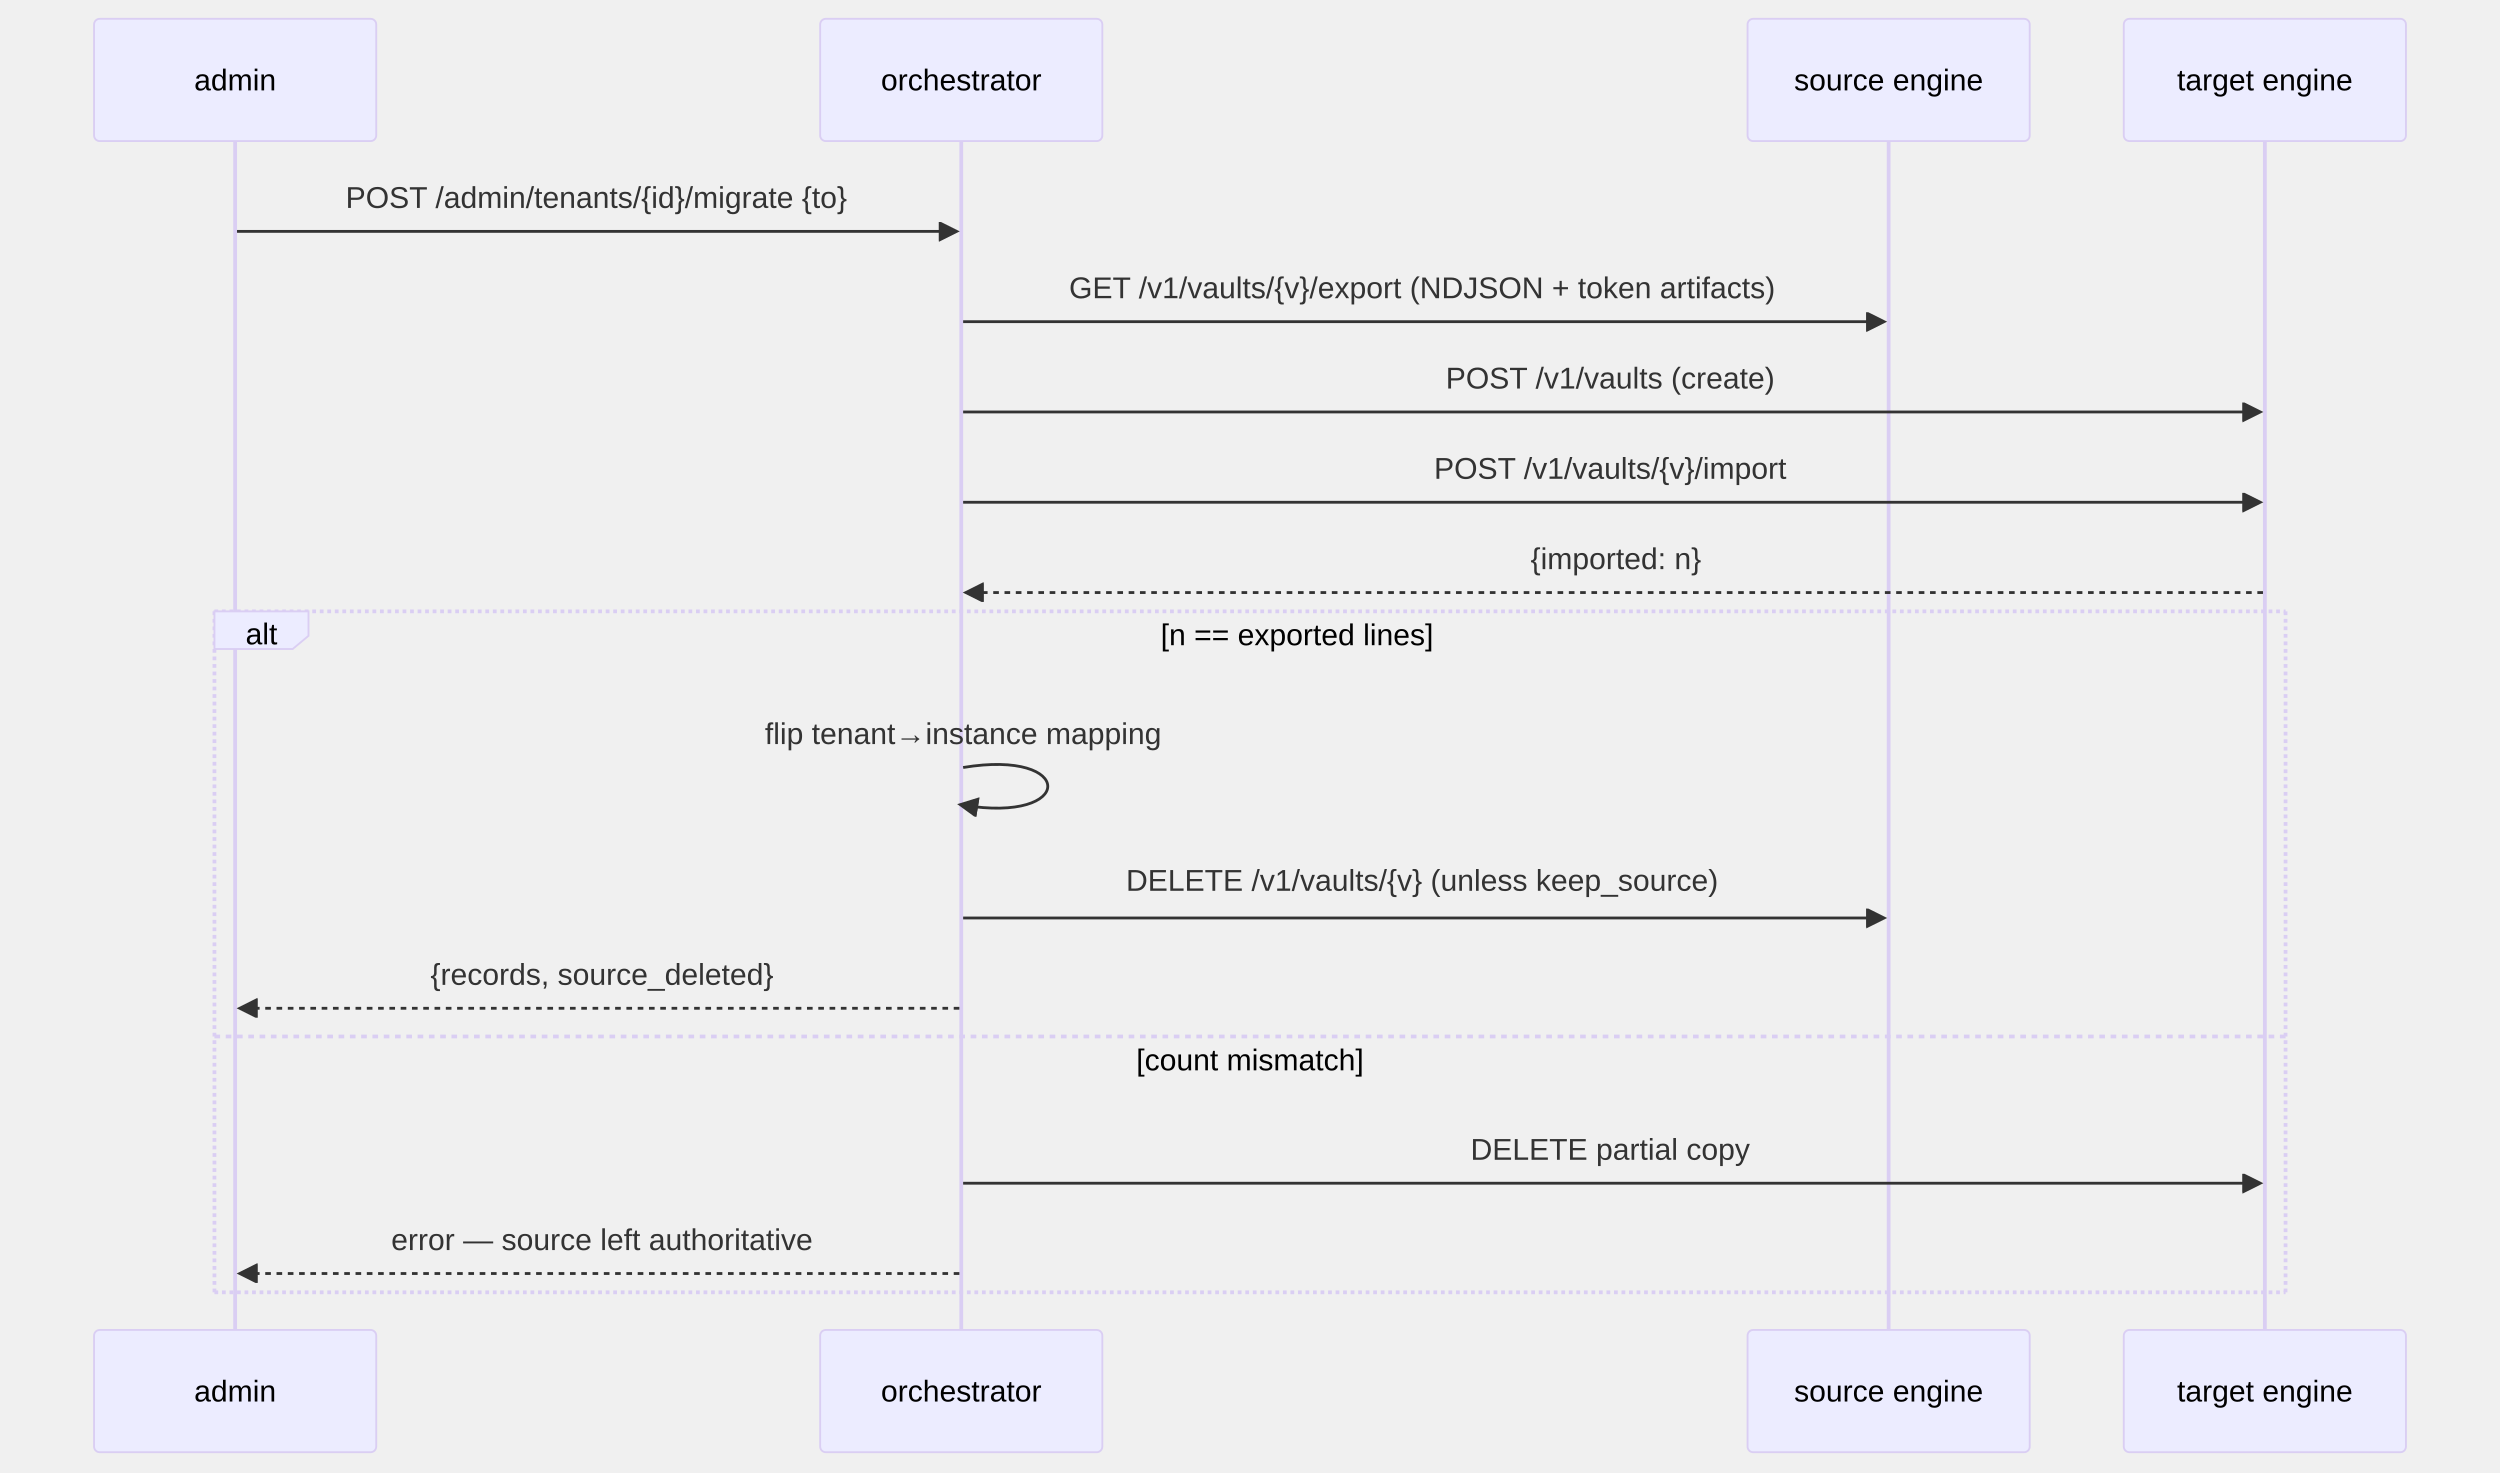
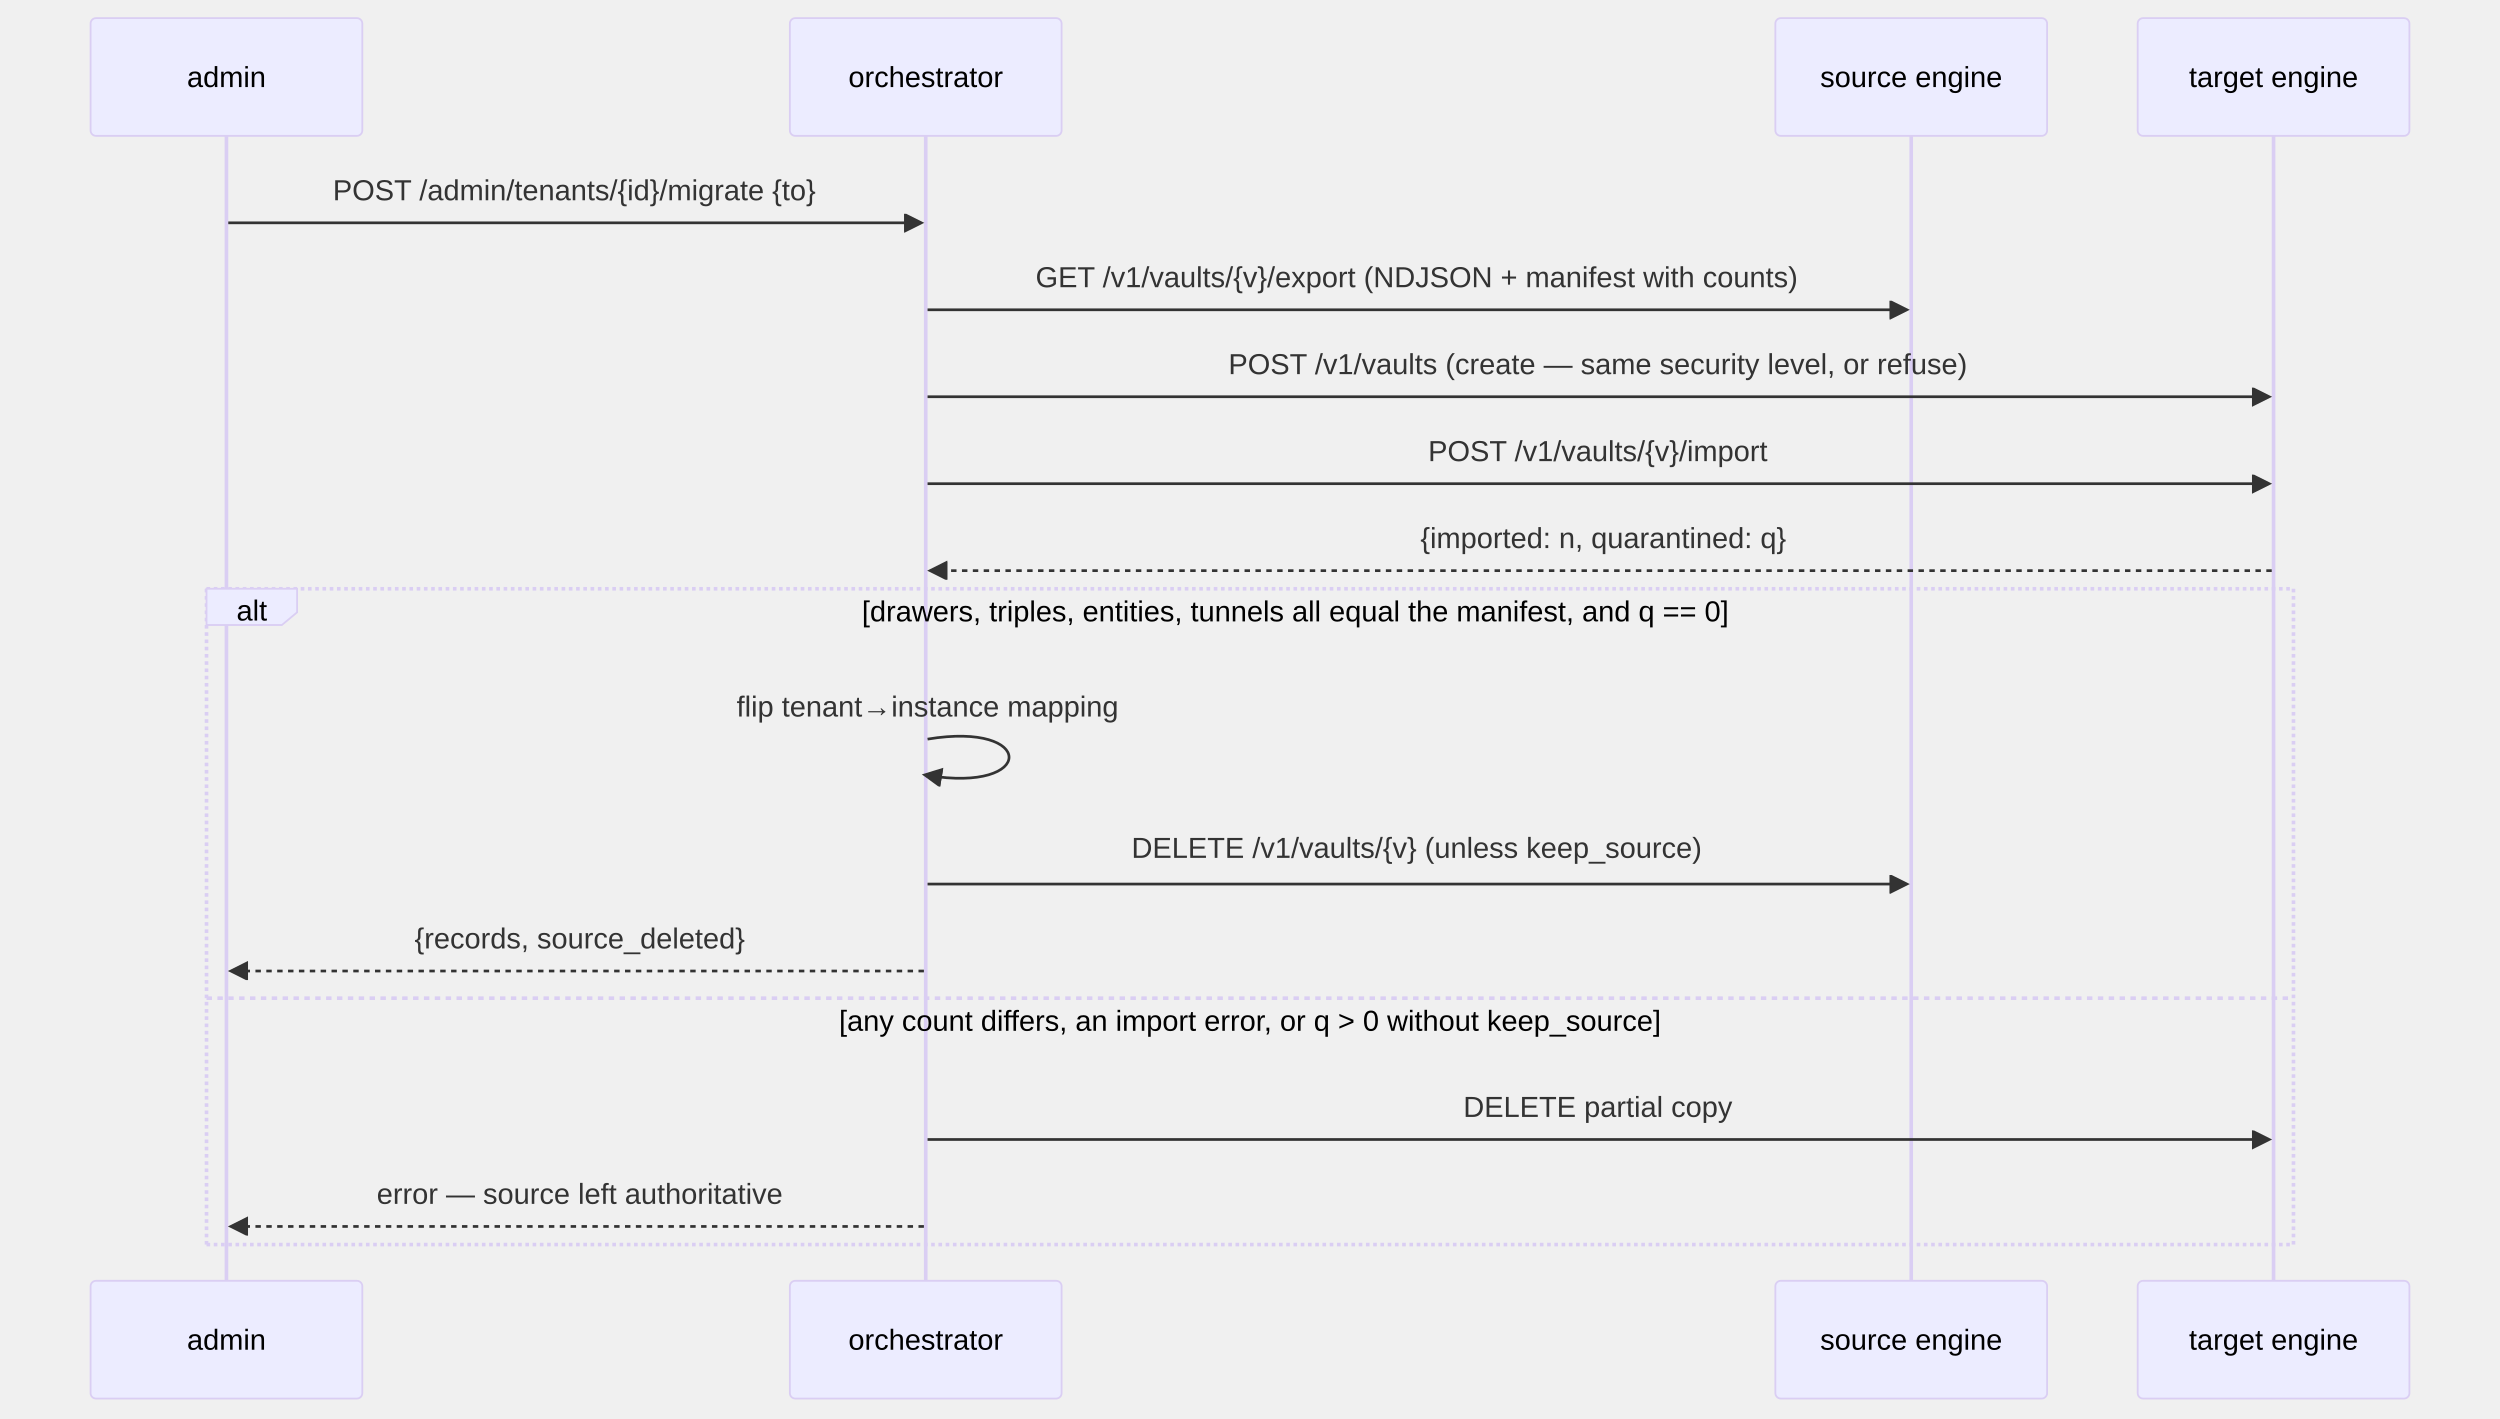
- <svg xmlns="http://www.w3.org/2000/svg" aria-roledescription="sequence" role="graphics-document document" viewBox="-50 -10 1329 783" style="max-width: 1329px; background-color: white;" width="100%" id="my-svg">
+ <svg xmlns="http://www.w3.org/2000/svg" aria-roledescription="sequence" role="graphics-document document" viewBox="-50 -10 1380 783" style="max-width: 1380px; background-color: white;" width="100%" id="my-svg">
  <g>
-     <rect class="actor actor-bottom" ry="3" rx="3" name="D" height="65" width="150" stroke="#666" fill="#eaeaea" y="697" x="1079" />
-     <text style="text-anchor: middle; font-size: 16px; font-weight: 400;" class="actor" alignment-baseline="central" dominant-baseline="central" y="729.5" x="1154">
-       <tspan dy="0" x="1154">target engine</tspan>
+     <rect class="actor actor-bottom" ry="3" rx="3" name="D" height="65" width="150" stroke="#666" fill="#eaeaea" y="697" x="1130" />
+     <text style="text-anchor: middle; font-size: 16px; font-weight: 400;" class="actor" alignment-baseline="central" dominant-baseline="central" y="729.5" x="1205">
+       <tspan dy="0" x="1205">target engine</tspan>
    </text>
  </g>
  <g>
-     <rect class="actor actor-bottom" ry="3" rx="3" name="S" height="65" width="150" stroke="#666" fill="#eaeaea" y="697" x="879" />
-     <text style="text-anchor: middle; font-size: 16px; font-weight: 400;" class="actor" alignment-baseline="central" dominant-baseline="central" y="729.5" x="954">
-       <tspan dy="0" x="954">source engine</tspan>
+     <rect class="actor actor-bottom" ry="3" rx="3" name="S" height="65" width="150" stroke="#666" fill="#eaeaea" y="697" x="930" />
+     <text style="text-anchor: middle; font-size: 16px; font-weight: 400;" class="actor" alignment-baseline="central" dominant-baseline="central" y="729.5" x="1005">
+       <tspan dy="0" x="1005">source engine</tspan>
    </text>
  </g>
  <g>
    <rect class="actor actor-bottom" ry="3" rx="3" name="O" height="65" width="150" stroke="#666" fill="#eaeaea" y="697" x="386" />
    <text style="text-anchor: middle; font-size: 16px; font-weight: 400;" class="actor" alignment-baseline="central" dominant-baseline="central" y="729.5" x="461">
      <tspan dy="0" x="461">orchestrator</tspan>
    </text>
  </g>
  <g>
    <rect class="actor actor-bottom" ry="3" rx="3" name="A" height="65" width="150" stroke="#666" fill="#eaeaea" y="697" x="0" />
    <text style="text-anchor: middle; font-size: 16px; font-weight: 400;" class="actor" alignment-baseline="central" dominant-baseline="central" y="729.5" x="75">
      <tspan dy="0" x="75">admin</tspan>
    </text>
  </g>
  <g>
-     <line stroke="#999" stroke-width="0.5px" class="200" y2="697" x2="1154" y1="5" x1="1154" id="actor3" />
+     <line stroke="#999" stroke-width="0.5px" class="200" y2="697" x2="1205" y1="5" x1="1205" id="actor3" />
    <g id="root-3">
-       <rect class="actor actor-top" ry="3" rx="3" name="D" height="65" width="150" stroke="#666" fill="#eaeaea" y="0" x="1079" />
-       <text style="text-anchor: middle; font-size: 16px; font-weight: 400;" class="actor" alignment-baseline="central" dominant-baseline="central" y="32.5" x="1154">
-         <tspan dy="0" x="1154">target engine</tspan>
+       <rect class="actor actor-top" ry="3" rx="3" name="D" height="65" width="150" stroke="#666" fill="#eaeaea" y="0" x="1130" />
+       <text style="text-anchor: middle; font-size: 16px; font-weight: 400;" class="actor" alignment-baseline="central" dominant-baseline="central" y="32.5" x="1205">
+         <tspan dy="0" x="1205">target engine</tspan>
      </text>
    </g>
  </g>
  <g>
-     <line stroke="#999" stroke-width="0.5px" class="200" y2="697" x2="954" y1="5" x1="954" id="actor2" />
+     <line stroke="#999" stroke-width="0.5px" class="200" y2="697" x2="1005" y1="5" x1="1005" id="actor2" />
    <g id="root-2">
-       <rect class="actor actor-top" ry="3" rx="3" name="S" height="65" width="150" stroke="#666" fill="#eaeaea" y="0" x="879" />
-       <text style="text-anchor: middle; font-size: 16px; font-weight: 400;" class="actor" alignment-baseline="central" dominant-baseline="central" y="32.5" x="954">
-         <tspan dy="0" x="954">source engine</tspan>
+       <rect class="actor actor-top" ry="3" rx="3" name="S" height="65" width="150" stroke="#666" fill="#eaeaea" y="0" x="930" />
+       <text style="text-anchor: middle; font-size: 16px; font-weight: 400;" class="actor" alignment-baseline="central" dominant-baseline="central" y="32.5" x="1005">
+         <tspan dy="0" x="1005">source engine</tspan>
      </text>
    </g>
  </g>
  <g>
    <line stroke="#999" stroke-width="0.5px" class="200" y2="697" x2="461" y1="5" x1="461" id="actor1" />
    <g id="root-1">
      <rect class="actor actor-top" ry="3" rx="3" name="O" height="65" width="150" stroke="#666" fill="#eaeaea" y="0" x="386" />
      <text style="text-anchor: middle; font-size: 16px; font-weight: 400;" class="actor" alignment-baseline="central" dominant-baseline="central" y="32.5" x="461">
        <tspan dy="0" x="461">orchestrator</tspan>
      </text>
    </g>
  </g>
  <g>
    <line stroke="#999" stroke-width="0.5px" class="200" y2="697" x2="75" y1="5" x1="75" id="actor0" />
    <g id="root-0">
      <rect class="actor actor-top" ry="3" rx="3" name="A" height="65" width="150" stroke="#666" fill="#eaeaea" y="0" x="0" />
      <text style="text-anchor: middle; font-size: 16px; font-weight: 400;" class="actor" alignment-baseline="central" dominant-baseline="central" y="32.5" x="75">
        <tspan dy="0" x="75">admin</tspan>
      </text>
    </g>
  </g>
  <style>#my-svg{font-family:"trebuchet ms",verdana,arial,sans-serif;font-size:16px;fill:#333;}#my-svg .error-icon{fill:#552222;}#my-svg .error-text{fill:#552222;stroke:#552222;}#my-svg .edge-thickness-normal{stroke-width:2px;}#my-svg .edge-thickness-thick{stroke-width:3.5px;}#my-svg .edge-pattern-solid{stroke-dasharray:0;}#my-svg .edge-pattern-dashed{stroke-dasharray:3;}#my-svg .edge-pattern-dotted{stroke-dasharray:2;}#my-svg .marker{fill:#333333;stroke:#333333;}#my-svg .marker.cross{stroke:#333333;}#my-svg svg{font-family:"trebuchet ms",verdana,arial,sans-serif;font-size:16px;}#my-svg .actor{stroke:hsl(259.626, 59.777%, 87.902%);fill:#ECECFF;}#my-svg text.actor&gt;tspan{fill:black;stroke:none;}#my-svg .actor-line{stroke:grey;}#my-svg .messageLine0{stroke-width:1.5;stroke-dasharray:none;stroke:#333;}#my-svg .messageLine1{stroke-width:1.5;stroke-dasharray:2,2;stroke:#333;}#my-svg #arrowhead path{fill:#333;stroke:#333;}#my-svg .sequenceNumber{fill:white;}#my-svg #sequencenumber{fill:#333;}#my-svg #crosshead path{fill:#333;stroke:#333;}#my-svg .messageText{fill:#333;stroke:none;}#my-svg .labelBox{stroke:hsl(259.626, 59.777%, 87.902%);fill:#ECECFF;}#my-svg .labelText,#my-svg .labelText&gt;tspan{fill:black;stroke:none;}#my-svg .loopText,#my-svg .loopText&gt;tspan{fill:black;stroke:none;}#my-svg .loopLine{stroke-width:2px;stroke-dasharray:2,2;stroke:hsl(259.626, 59.777%, 87.902%);fill:hsl(259.626, 59.777%, 87.902%);}#my-svg .note{stroke:#aaaa33;fill:#fff5ad;}#my-svg .noteText,#my-svg .noteText&gt;tspan{fill:black;stroke:none;}#my-svg .activation0{fill:#f4f4f4;stroke:#666;}#my-svg .activation1{fill:#f4f4f4;stroke:#666;}#my-svg .activation2{fill:#f4f4f4;stroke:#666;}#my-svg .actorPopupMenu{position:absolute;}#my-svg .actorPopupMenuPanel{position:absolute;fill:#ECECFF;box-shadow:0px 8px 16px 0px rgba(0,0,0,0.2);filter:drop-shadow(3px 5px 2px rgb(0 0 0 / 0.4));}#my-svg .actor-man line{stroke:hsl(259.626, 59.777%, 87.902%);fill:#ECECFF;}#my-svg .actor-man circle,#my-svg line{stroke:hsl(259.626, 59.777%, 87.902%);fill:#ECECFF;stroke-width:2px;}#my-svg :root{--mermaid-font-family:"trebuchet ms",verdana,arial,sans-serif;}</style>
  <g />
  <defs>
    <symbol height="24" width="24" id="computer">
      <path d="M2 2v13h20v-13h-20zm18 11h-16v-9h16v9zm-10.228 6l.466-1h3.524l.467 1h-4.457zm14.228 3h-24l2-6h2.104l-1.33 4h18.45l-1.297-4h2.073l2 6zm-5-10h-14v-7h14v7z" transform="scale(.5)" />
    </symbol>
  </defs>
  <defs>
    <symbol clip-rule="evenodd" fill-rule="evenodd" id="database">
      <path d="M12.258.001l.256.004.255.005.253.008.251.01.249.012.247.015.246.016.242.019.241.02.239.023.236.024.233.027.231.028.229.031.225.032.223.034.22.036.217.038.214.04.211.041.208.043.205.045.201.046.198.048.194.05.191.051.187.053.183.054.18.056.175.057.172.059.168.06.163.061.16.063.155.064.15.066.074.033.073.033.071.034.07.034.069.035.068.035.067.035.066.035.064.036.064.036.062.036.06.036.06.037.058.037.058.037.055.038.055.038.053.038.052.038.051.039.05.039.048.039.047.039.045.04.044.04.043.04.041.04.04.041.039.041.037.041.036.041.034.041.033.042.032.042.03.042.029.042.027.042.026.043.024.043.023.043.021.043.02.043.018.044.017.043.015.044.013.044.012.044.011.045.009.044.007.045.006.045.004.045.002.045.001.045v17l-.001.045-.002.045-.004.045-.006.045-.007.045-.009.044-.011.045-.012.044-.013.044-.015.044-.017.043-.018.044-.02.043-.021.043-.023.043-.024.043-.026.043-.027.042-.029.042-.03.042-.032.042-.033.042-.034.041-.036.041-.037.041-.039.041-.04.041-.041.04-.043.04-.044.04-.045.04-.047.039-.048.039-.05.039-.051.039-.052.038-.053.038-.055.038-.055.038-.058.037-.058.037-.06.037-.06.036-.062.036-.064.036-.064.036-.066.035-.067.035-.068.035-.069.035-.07.034-.071.034-.073.033-.074.033-.15.066-.155.064-.16.063-.163.061-.168.06-.172.059-.175.057-.18.056-.183.054-.187.053-.191.051-.194.05-.198.048-.201.046-.205.045-.208.043-.211.041-.214.04-.217.038-.22.036-.223.034-.225.032-.229.031-.231.028-.233.027-.236.024-.239.023-.241.02-.242.019-.246.016-.247.015-.249.012-.251.01-.253.008-.255.005-.256.004-.258.001-.258-.001-.256-.004-.255-.005-.253-.008-.251-.01-.249-.012-.247-.015-.245-.016-.243-.019-.241-.02-.238-.023-.236-.024-.234-.027-.231-.028-.228-.031-.226-.032-.223-.034-.22-.036-.217-.038-.214-.04-.211-.041-.208-.043-.204-.045-.201-.046-.198-.048-.195-.05-.19-.051-.187-.053-.184-.054-.179-.056-.176-.057-.172-.059-.167-.06-.164-.061-.159-.063-.155-.064-.151-.066-.074-.033-.072-.033-.072-.034-.07-.034-.069-.035-.068-.035-.067-.035-.066-.035-.064-.036-.063-.036-.062-.036-.061-.036-.06-.037-.058-.037-.057-.037-.056-.038-.055-.038-.053-.038-.052-.038-.051-.039-.049-.039-.049-.039-.046-.039-.046-.04-.044-.04-.043-.04-.041-.04-.04-.041-.039-.041-.037-.041-.036-.041-.034-.041-.033-.042-.032-.042-.03-.042-.029-.042-.027-.042-.026-.043-.024-.043-.023-.043-.021-.043-.02-.043-.018-.044-.017-.043-.015-.044-.013-.044-.012-.044-.011-.045-.009-.044-.007-.045-.006-.045-.004-.045-.002-.045-.001-.045v-17l.001-.045.002-.045.004-.045.006-.045.007-.045.009-.044.011-.045.012-.044.013-.044.015-.044.017-.043.018-.044.02-.043.021-.043.023-.043.024-.043.026-.043.027-.042.029-.042.03-.042.032-.042.033-.042.034-.041.036-.041.037-.041.039-.041.04-.041.041-.04.043-.04.044-.04.046-.04.046-.039.049-.039.049-.039.051-.039.052-.038.053-.038.055-.038.056-.038.057-.037.058-.037.06-.037.061-.036.062-.036.063-.036.064-.036.066-.035.067-.035.068-.035.069-.035.07-.034.072-.034.072-.033.074-.033.151-.066.155-.064.159-.063.164-.061.167-.06.172-.059.176-.057.179-.056.184-.054.187-.053.19-.051.195-.05.198-.048.201-.046.204-.045.208-.043.211-.041.214-.04.217-.038.22-.036.223-.034.226-.032.228-.031.231-.028.234-.027.236-.024.238-.023.241-.02.243-.019.245-.016.247-.015.249-.012.251-.01.253-.008.255-.005.256-.004.258-.001.258.001zm-9.258 20.499v.01l.001.021.003.021.004.022.005.021.006.022.007.022.009.023.01.022.011.023.012.023.013.023.015.023.016.024.017.023.018.024.019.024.021.024.022.025.023.024.024.025.052.049.056.05.061.051.066.051.07.051.075.051.079.052.084.052.088.052.092.052.097.052.102.051.105.052.11.052.114.051.119.051.123.051.127.05.131.05.135.05.139.048.144.049.147.047.152.047.155.047.16.045.163.045.167.043.171.043.176.041.178.041.183.039.187.039.19.037.194.035.197.035.202.033.204.031.209.03.212.029.216.027.219.025.222.024.226.021.23.02.233.018.236.016.24.015.243.012.246.01.249.008.253.005.256.004.259.001.26-.001.257-.004.254-.005.25-.008.247-.011.244-.012.241-.014.237-.016.233-.018.231-.021.226-.021.224-.024.22-.026.216-.027.212-.028.21-.031.205-.031.202-.034.198-.034.194-.036.191-.037.187-.039.183-.04.179-.04.175-.042.172-.043.168-.044.163-.045.16-.046.155-.046.152-.047.148-.048.143-.049.139-.049.136-.05.131-.05.126-.05.123-.051.118-.052.114-.051.11-.052.106-.052.101-.052.096-.052.092-.052.088-.053.083-.051.079-.052.074-.052.07-.051.065-.051.06-.051.056-.05.051-.05.023-.024.023-.025.021-.024.02-.024.019-.024.018-.024.017-.024.015-.023.014-.024.013-.023.012-.023.01-.023.01-.022.008-.022.006-.022.006-.022.004-.022.004-.021.001-.021.001-.021v-4.127l-.077.055-.08.053-.083.054-.085.053-.087.052-.09.052-.093.051-.095.05-.097.05-.1.049-.102.049-.105.048-.106.047-.109.047-.111.046-.114.045-.115.045-.118.044-.12.043-.122.042-.124.042-.126.041-.128.04-.13.04-.132.038-.134.038-.135.037-.138.037-.139.035-.142.035-.143.034-.144.033-.147.032-.148.031-.15.03-.151.03-.153.029-.154.027-.156.027-.158.026-.159.025-.161.024-.162.023-.163.022-.165.021-.166.02-.167.019-.169.018-.169.017-.171.016-.173.015-.173.014-.175.013-.175.012-.177.011-.178.01-.179.008-.179.008-.181.006-.182.005-.182.004-.184.003-.184.002h-.37l-.184-.002-.184-.003-.182-.004-.182-.005-.181-.006-.179-.008-.179-.008-.178-.01-.176-.011-.176-.012-.175-.013-.173-.014-.172-.015-.171-.016-.17-.017-.169-.018-.167-.019-.166-.02-.165-.021-.163-.022-.162-.023-.161-.024-.159-.025-.157-.026-.156-.027-.155-.027-.153-.029-.151-.03-.15-.03-.148-.031-.146-.032-.145-.033-.143-.034-.141-.035-.14-.035-.137-.037-.136-.037-.134-.038-.132-.038-.13-.04-.128-.04-.126-.041-.124-.042-.122-.042-.12-.044-.117-.043-.116-.045-.113-.045-.112-.046-.109-.047-.106-.047-.105-.048-.102-.049-.1-.049-.097-.05-.095-.05-.093-.052-.09-.051-.087-.052-.085-.053-.083-.054-.08-.054-.077-.054v4.127zm0-5.654v.011l.001.021.003.021.004.021.005.022.006.022.007.022.009.022.01.022.011.023.012.023.013.023.015.024.016.023.017.024.018.024.019.024.021.024.022.024.023.025.024.024.052.05.056.05.061.05.066.051.07.051.075.052.079.051.084.052.088.052.092.052.097.052.102.052.105.052.11.051.114.051.119.052.123.05.127.051.131.05.135.049.139.049.144.048.147.048.152.047.155.046.16.045.163.045.167.044.171.042.176.042.178.04.183.04.187.038.19.037.194.036.197.034.202.033.204.032.209.03.212.028.216.027.219.025.222.024.226.022.23.02.233.018.236.016.24.014.243.012.246.01.249.008.253.006.256.003.259.001.26-.001.257-.003.254-.006.25-.008.247-.01.244-.012.241-.015.237-.016.233-.018.231-.02.226-.022.224-.024.22-.025.216-.027.212-.029.21-.03.205-.032.202-.033.198-.035.194-.036.191-.037.187-.039.183-.039.179-.041.175-.042.172-.043.168-.044.163-.045.16-.045.155-.047.152-.047.148-.048.143-.048.139-.05.136-.049.131-.05.126-.051.123-.051.118-.051.114-.052.11-.052.106-.052.101-.052.096-.052.092-.052.088-.052.083-.052.079-.052.074-.051.07-.052.065-.051.06-.05.056-.051.051-.049.023-.025.023-.024.021-.025.02-.024.019-.024.018-.024.017-.024.015-.023.014-.023.013-.024.012-.022.01-.023.01-.023.008-.022.006-.022.006-.022.004-.021.004-.022.001-.021.001-.021v-4.139l-.077.054-.08.054-.083.054-.085.052-.087.053-.09.051-.093.051-.095.051-.097.05-.1.049-.102.049-.105.048-.106.047-.109.047-.111.046-.114.045-.115.044-.118.044-.12.044-.122.042-.124.042-.126.041-.128.04-.13.039-.132.039-.134.038-.135.037-.138.036-.139.036-.142.035-.143.033-.144.033-.147.033-.148.031-.15.03-.151.03-.153.028-.154.028-.156.027-.158.026-.159.025-.161.024-.162.023-.163.022-.165.021-.166.02-.167.019-.169.018-.169.017-.171.016-.173.015-.173.014-.175.013-.175.012-.177.011-.178.009-.179.009-.179.007-.181.007-.182.005-.182.004-.184.003-.184.002h-.37l-.184-.002-.184-.003-.182-.004-.182-.005-.181-.007-.179-.007-.179-.009-.178-.009-.176-.011-.176-.012-.175-.013-.173-.014-.172-.015-.171-.016-.17-.017-.169-.018-.167-.019-.166-.02-.165-.021-.163-.022-.162-.023-.161-.024-.159-.025-.157-.026-.156-.027-.155-.028-.153-.028-.151-.03-.15-.03-.148-.031-.146-.033-.145-.033-.143-.033-.141-.035-.14-.036-.137-.036-.136-.037-.134-.038-.132-.039-.13-.039-.128-.04-.126-.041-.124-.042-.122-.043-.12-.043-.117-.044-.116-.044-.113-.046-.112-.046-.109-.046-.106-.047-.105-.048-.102-.049-.1-.049-.097-.05-.095-.051-.093-.051-.09-.051-.087-.053-.085-.052-.083-.054-.08-.054-.077-.054v4.139zm0-5.666v.011l.001.02.003.022.004.021.005.022.006.021.007.022.009.023.01.022.011.023.012.023.013.023.015.023.016.024.017.024.018.023.019.024.021.025.022.024.023.024.024.025.052.05.056.05.061.05.066.051.07.051.075.052.079.051.084.052.088.052.092.052.097.052.102.052.105.051.11.052.114.051.119.051.123.051.127.05.131.05.135.05.139.049.144.048.147.048.152.047.155.046.16.045.163.045.167.043.171.043.176.042.178.04.183.04.187.038.19.037.194.036.197.034.202.033.204.032.209.03.212.028.216.027.219.025.222.024.226.021.23.02.233.018.236.017.24.014.243.012.246.01.249.008.253.006.256.003.259.001.26-.001.257-.003.254-.006.25-.008.247-.01.244-.013.241-.014.237-.016.233-.018.231-.02.226-.022.224-.024.22-.025.216-.027.212-.029.21-.03.205-.032.202-.033.198-.035.194-.036.191-.037.187-.039.183-.039.179-.041.175-.042.172-.043.168-.044.163-.045.16-.045.155-.047.152-.047.148-.048.143-.049.139-.049.136-.049.131-.051.126-.05.123-.051.118-.052.114-.051.11-.052.106-.052.101-.052.096-.052.092-.052.088-.052.083-.052.079-.052.074-.052.07-.051.065-.051.06-.051.056-.05.051-.049.023-.025.023-.025.021-.024.02-.024.019-.024.018-.024.017-.024.015-.023.014-.024.013-.023.012-.023.01-.022.01-.023.008-.022.006-.022.006-.022.004-.022.004-.021.001-.021.001-.021v-4.153l-.077.054-.08.054-.083.053-.085.053-.087.053-.09.051-.093.051-.095.051-.097.05-.1.049-.102.048-.105.048-.106.048-.109.046-.111.046-.114.046-.115.044-.118.044-.12.043-.122.043-.124.042-.126.041-.128.04-.13.039-.132.039-.134.038-.135.037-.138.036-.139.036-.142.034-.143.034-.144.033-.147.032-.148.032-.15.03-.151.03-.153.028-.154.028-.156.027-.158.026-.159.024-.161.024-.162.023-.163.023-.165.021-.166.02-.167.019-.169.018-.169.017-.171.016-.173.015-.173.014-.175.013-.175.012-.177.01-.178.01-.179.009-.179.007-.181.006-.182.006-.182.004-.184.003-.184.001-.185.001-.185-.001-.184-.001-.184-.003-.182-.004-.182-.006-.181-.006-.179-.007-.179-.009-.178-.01-.176-.01-.176-.012-.175-.013-.173-.014-.172-.015-.171-.016-.17-.017-.169-.018-.167-.019-.166-.02-.165-.021-.163-.023-.162-.023-.161-.024-.159-.024-.157-.026-.156-.027-.155-.028-.153-.028-.151-.03-.15-.03-.148-.032-.146-.032-.145-.033-.143-.034-.141-.034-.14-.036-.137-.036-.136-.037-.134-.038-.132-.039-.13-.039-.128-.041-.126-.041-.124-.041-.122-.043-.12-.043-.117-.044-.116-.044-.113-.046-.112-.046-.109-.046-.106-.048-.105-.048-.102-.048-.1-.05-.097-.049-.095-.051-.093-.051-.09-.052-.087-.052-.085-.053-.083-.053-.08-.054-.077-.054v4.153zm8.74-8.179l-.257.004-.254.005-.25.008-.247.011-.244.012-.241.014-.237.016-.233.018-.231.021-.226.022-.224.023-.22.026-.216.027-.212.028-.21.031-.205.032-.202.033-.198.034-.194.036-.191.038-.187.038-.183.04-.179.041-.175.042-.172.043-.168.043-.163.045-.16.046-.155.046-.152.048-.148.048-.143.048-.139.049-.136.05-.131.05-.126.051-.123.051-.118.051-.114.052-.11.052-.106.052-.101.052-.096.052-.092.052-.088.052-.083.052-.079.052-.074.051-.07.052-.065.051-.06.05-.056.05-.051.05-.023.025-.023.024-.021.024-.02.025-.019.024-.018.024-.017.023-.015.024-.014.023-.013.023-.012.023-.01.023-.01.022-.008.022-.006.023-.006.021-.004.022-.004.021-.001.021-.001.021.001.021.001.021.004.021.004.022.006.021.006.023.008.022.01.022.01.023.012.023.013.023.014.023.015.024.017.023.018.024.019.024.02.025.021.024.023.024.023.025.051.05.056.05.06.05.065.051.07.052.074.051.079.052.083.052.088.052.092.052.096.052.101.052.106.052.11.052.114.052.118.051.123.051.126.051.131.05.136.05.139.049.143.048.148.048.152.048.155.046.16.046.163.045.168.043.172.043.175.042.179.041.183.04.187.038.191.038.194.036.198.034.202.033.205.032.21.031.212.028.216.027.22.026.224.023.226.022.231.021.233.018.237.016.241.014.244.012.247.011.25.008.254.005.257.004.26.001.26-.001.257-.004.254-.005.25-.008.247-.011.244-.012.241-.014.237-.016.233-.018.231-.021.226-.022.224-.023.22-.026.216-.027.212-.028.21-.031.205-.032.202-.033.198-.034.194-.036.191-.038.187-.038.183-.04.179-.041.175-.042.172-.043.168-.043.163-.045.16-.046.155-.046.152-.048.148-.048.143-.048.139-.049.136-.05.131-.05.126-.051.123-.051.118-.051.114-.052.11-.052.106-.052.101-.052.096-.052.092-.052.088-.052.083-.052.079-.052.074-.051.07-.052.065-.051.06-.05.056-.05.051-.05.023-.025.023-.024.021-.024.02-.025.019-.024.018-.024.017-.023.015-.024.014-.023.013-.023.012-.023.01-.023.01-.022.008-.022.006-.023.006-.021.004-.022.004-.021.001-.021.001-.021-.001-.021-.001-.021-.004-.021-.004-.022-.006-.021-.006-.023-.008-.022-.01-.022-.01-.023-.012-.023-.013-.023-.014-.023-.015-.024-.017-.023-.018-.024-.019-.024-.02-.025-.021-.024-.023-.024-.023-.025-.051-.05-.056-.05-.06-.05-.065-.051-.07-.052-.074-.051-.079-.052-.083-.052-.088-.052-.092-.052-.096-.052-.101-.052-.106-.052-.11-.052-.114-.052-.118-.051-.123-.051-.126-.051-.131-.05-.136-.05-.139-.049-.143-.048-.148-.048-.152-.048-.155-.046-.16-.046-.163-.045-.168-.043-.172-.043-.175-.042-.179-.041-.183-.04-.187-.038-.191-.038-.194-.036-.198-.034-.202-.033-.205-.032-.21-.031-.212-.028-.216-.027-.22-.026-.224-.023-.226-.022-.231-.021-.233-.018-.237-.016-.241-.014-.244-.012-.247-.011-.25-.008-.254-.005-.257-.004-.26-.001-.26.001z" transform="scale(.5)" />
    </symbol>
  </defs>
  <defs>
    <symbol height="24" width="24" id="clock">
      <path d="M12 2c5.514 0 10 4.486 10 10s-4.486 10-10 10-10-4.486-10-10 4.486-10 10-10zm0-2c-6.627 0-12 5.373-12 12s5.373 12 12 12 12-5.373 12-12-5.373-12-12-12zm5.848 12.459c.202.038.202.333.001.372-1.907.361-6.045 1.111-6.547 1.111-.719 0-1.301-.582-1.301-1.301 0-.512.77-5.447 1.125-7.445.034-.192.312-.181.343.014l.985 6.238 5.394 1.011z" transform="scale(.5)" />
    </symbol>
  </defs>
  <defs>
    <marker orient="auto" markerHeight="12" markerWidth="12" markerUnits="userSpaceOnUse" refY="5" refX="7.9" id="arrowhead">
      <path d="M 0 0 L 10 5 L 0 10 z" />
    </marker>
  </defs>
  <defs>
    <marker refY="4.5" refX="4" orient="auto" markerHeight="8" markerWidth="15" id="crosshead">
      <path style="stroke-dasharray: 0, 0;" d="M 1,2 L 6,7 M 6,2 L 1,7" stroke-width="1pt" stroke="#000000" fill="none" />
    </marker>
  </defs>
  <defs>
    <marker orient="auto" markerHeight="28" markerWidth="20" refY="7" refX="15.5" id="filled-head">
      <path d="M 18,7 L9,13 L14,7 L9,1 Z" />
    </marker>
  </defs>
  <defs>
    <marker orient="auto" markerHeight="40" markerWidth="60" refY="15" refX="15" id="sequencenumber">
      <circle r="6" cy="15" cx="15" />
    </marker>
  </defs>
  <g>
-     <line class="loopLine" y2="315" x2="1165" y1="315" x1="64" />
-     <line class="loopLine" y2="677" x2="1165" y1="315" x1="1165" />
-     <line class="loopLine" y2="677" x2="1165" y1="677" x1="64" />
+     <line class="loopLine" y2="315" x2="1216" y1="315" x1="64" />
+     <line class="loopLine" y2="677" x2="1216" y1="315" x1="1216" />
+     <line class="loopLine" y2="677" x2="1216" y1="677" x1="64" />
    <line class="loopLine" y2="677" x2="64" y1="315" x1="64" />
-     <line style="stroke-dasharray: 3, 3;" class="loopLine" y2="541" x2="1165" y1="541" x1="64" />
+     <line style="stroke-dasharray: 3, 3;" class="loopLine" y2="541" x2="1216" y1="541" x1="64" />
    <polygon class="labelBox" points="64,315 114,315 114,328 105.6,335 64,335" />
    <text style="font-size: 16px; font-weight: 400;" class="labelText" alignment-baseline="middle" dominant-baseline="middle" text-anchor="middle" y="328" x="89">alt</text>
-     <text style="font-size: 16px; font-weight: 400;" class="loopText" text-anchor="middle" y="333" x="639.5">
-       <tspan x="639.5">[n == exported lines]</tspan>
+     <text style="font-size: 16px; font-weight: 400;" class="loopText" text-anchor="middle" y="333" x="665">
+       <tspan x="665">[drawers, triples, entities, tunnels all equal the manifest, and q == 0]</tspan>
    </text>
-     <text style="font-size: 16px; font-weight: 400;" class="loopText" text-anchor="middle" y="559" x="614.5">[count mismatch]</text>
+     <text style="font-size: 16px; font-weight: 400;" class="loopText" text-anchor="middle" y="559" x="640">[any count differs, an import error, or q &gt; 0 without keep_source]</text>
  </g>
  <text style="font-size: 16px; font-weight: 400;" dy="1em" class="messageText" alignment-baseline="middle" dominant-baseline="middle" text-anchor="middle" y="80" x="267">POST /admin/tenants/{id}/migrate {to}</text>
  <line style="fill: none;" marker-end="url(#arrowhead)" stroke="none" stroke-width="2" class="messageLine0" y2="113" x2="457" y1="113" x1="76" />
-   <text style="font-size: 16px; font-weight: 400;" dy="1em" class="messageText" alignment-baseline="middle" dominant-baseline="middle" text-anchor="middle" y="128" x="706">GET /v1/vaults/{v}/export (NDJSON + token artifacts)</text>
-   <line style="fill: none;" marker-end="url(#arrowhead)" stroke="none" stroke-width="2" class="messageLine0" y2="161" x2="950" y1="161" x1="462" />
-   <text style="font-size: 16px; font-weight: 400;" dy="1em" class="messageText" alignment-baseline="middle" dominant-baseline="middle" text-anchor="middle" y="176" x="806">POST /v1/vaults (create)</text>
-   <line style="fill: none;" marker-end="url(#arrowhead)" stroke="none" stroke-width="2" class="messageLine0" y2="209" x2="1150" y1="209" x1="462" />
-   <text style="font-size: 16px; font-weight: 400;" dy="1em" class="messageText" alignment-baseline="middle" dominant-baseline="middle" text-anchor="middle" y="224" x="806">POST /v1/vaults/{v}/import</text>
-   <line style="fill: none;" marker-end="url(#arrowhead)" stroke="none" stroke-width="2" class="messageLine0" y2="257" x2="1150" y1="257" x1="462" />
-   <text style="font-size: 16px; font-weight: 400;" dy="1em" class="messageText" alignment-baseline="middle" dominant-baseline="middle" text-anchor="middle" y="272" x="809">{imported: n}</text>
-   <line style="stroke-dasharray: 3, 3; fill: none;" marker-end="url(#arrowhead)" stroke="none" stroke-width="2" class="messageLine1" y2="305" x2="465" y1="305" x1="1153" />
+   <text style="font-size: 16px; font-weight: 400;" dy="1em" class="messageText" alignment-baseline="middle" dominant-baseline="middle" text-anchor="middle" y="128" x="732">GET /v1/vaults/{v}/export (NDJSON + manifest with counts)</text>
+   <line style="fill: none;" marker-end="url(#arrowhead)" stroke="none" stroke-width="2" class="messageLine0" y2="161" x2="1001" y1="161" x1="462" />
+   <text style="font-size: 16px; font-weight: 400;" dy="1em" class="messageText" alignment-baseline="middle" dominant-baseline="middle" text-anchor="middle" y="176" x="832">POST /v1/vaults (create — same security level, or refuse)</text>
+   <line style="fill: none;" marker-end="url(#arrowhead)" stroke="none" stroke-width="2" class="messageLine0" y2="209" x2="1201" y1="209" x1="462" />
+   <text style="font-size: 16px; font-weight: 400;" dy="1em" class="messageText" alignment-baseline="middle" dominant-baseline="middle" text-anchor="middle" y="224" x="832">POST /v1/vaults/{v}/import</text>
+   <line style="fill: none;" marker-end="url(#arrowhead)" stroke="none" stroke-width="2" class="messageLine0" y2="257" x2="1201" y1="257" x1="462" />
+   <text style="font-size: 16px; font-weight: 400;" dy="1em" class="messageText" alignment-baseline="middle" dominant-baseline="middle" text-anchor="middle" y="272" x="835">{imported: n, quarantined: q}</text>
+   <line style="stroke-dasharray: 3, 3; fill: none;" marker-end="url(#arrowhead)" stroke="none" stroke-width="2" class="messageLine1" y2="305" x2="465" y1="305" x1="1204" />
  <text style="font-size: 16px; font-weight: 400;" dy="1em" class="messageText" alignment-baseline="middle" dominant-baseline="middle" text-anchor="middle" y="365" x="462">flip tenant→instance mapping</text>
  <path style="fill: none;" marker-end="url(#arrowhead)" stroke="none" stroke-width="2" class="messageLine0" d="M 462,398 C 522,388 522,428 462,418" />
-   <text style="font-size: 16px; font-weight: 400;" dy="1em" class="messageText" alignment-baseline="middle" dominant-baseline="middle" text-anchor="middle" y="443" x="706">DELETE /v1/vaults/{v} (unless keep_source)</text>
-   <line style="fill: none;" marker-end="url(#arrowhead)" stroke="none" stroke-width="2" class="messageLine0" y2="478" x2="950" y1="478" x1="462" />
+   <text style="font-size: 16px; font-weight: 400;" dy="1em" class="messageText" alignment-baseline="middle" dominant-baseline="middle" text-anchor="middle" y="443" x="732">DELETE /v1/vaults/{v} (unless keep_source)</text>
+   <line style="fill: none;" marker-end="url(#arrowhead)" stroke="none" stroke-width="2" class="messageLine0" y2="478" x2="1001" y1="478" x1="462" />
  <text style="font-size: 16px; font-weight: 400;" dy="1em" class="messageText" alignment-baseline="middle" dominant-baseline="middle" text-anchor="middle" y="493" x="270">{records, source_deleted}</text>
  <line style="stroke-dasharray: 3, 3; fill: none;" marker-end="url(#arrowhead)" stroke="none" stroke-width="2" class="messageLine1" y2="526" x2="79" y1="526" x1="460" />
-   <text style="font-size: 16px; font-weight: 400;" dy="1em" class="messageText" alignment-baseline="middle" dominant-baseline="middle" text-anchor="middle" y="586" x="806">DELETE partial copy</text>
-   <line style="fill: none;" marker-end="url(#arrowhead)" stroke="none" stroke-width="2" class="messageLine0" y2="619" x2="1150" y1="619" x1="462" />
+   <text style="font-size: 16px; font-weight: 400;" dy="1em" class="messageText" alignment-baseline="middle" dominant-baseline="middle" text-anchor="middle" y="586" x="832">DELETE partial copy</text>
+   <line style="fill: none;" marker-end="url(#arrowhead)" stroke="none" stroke-width="2" class="messageLine0" y2="619" x2="1201" y1="619" x1="462" />
  <text style="font-size: 16px; font-weight: 400;" dy="1em" class="messageText" alignment-baseline="middle" dominant-baseline="middle" text-anchor="middle" y="634" x="270">error — source left authoritative</text>
  <line style="stroke-dasharray: 3, 3; fill: none;" marker-end="url(#arrowhead)" stroke="none" stroke-width="2" class="messageLine1" y2="667" x2="79" y1="667" x1="460" />
</svg>
